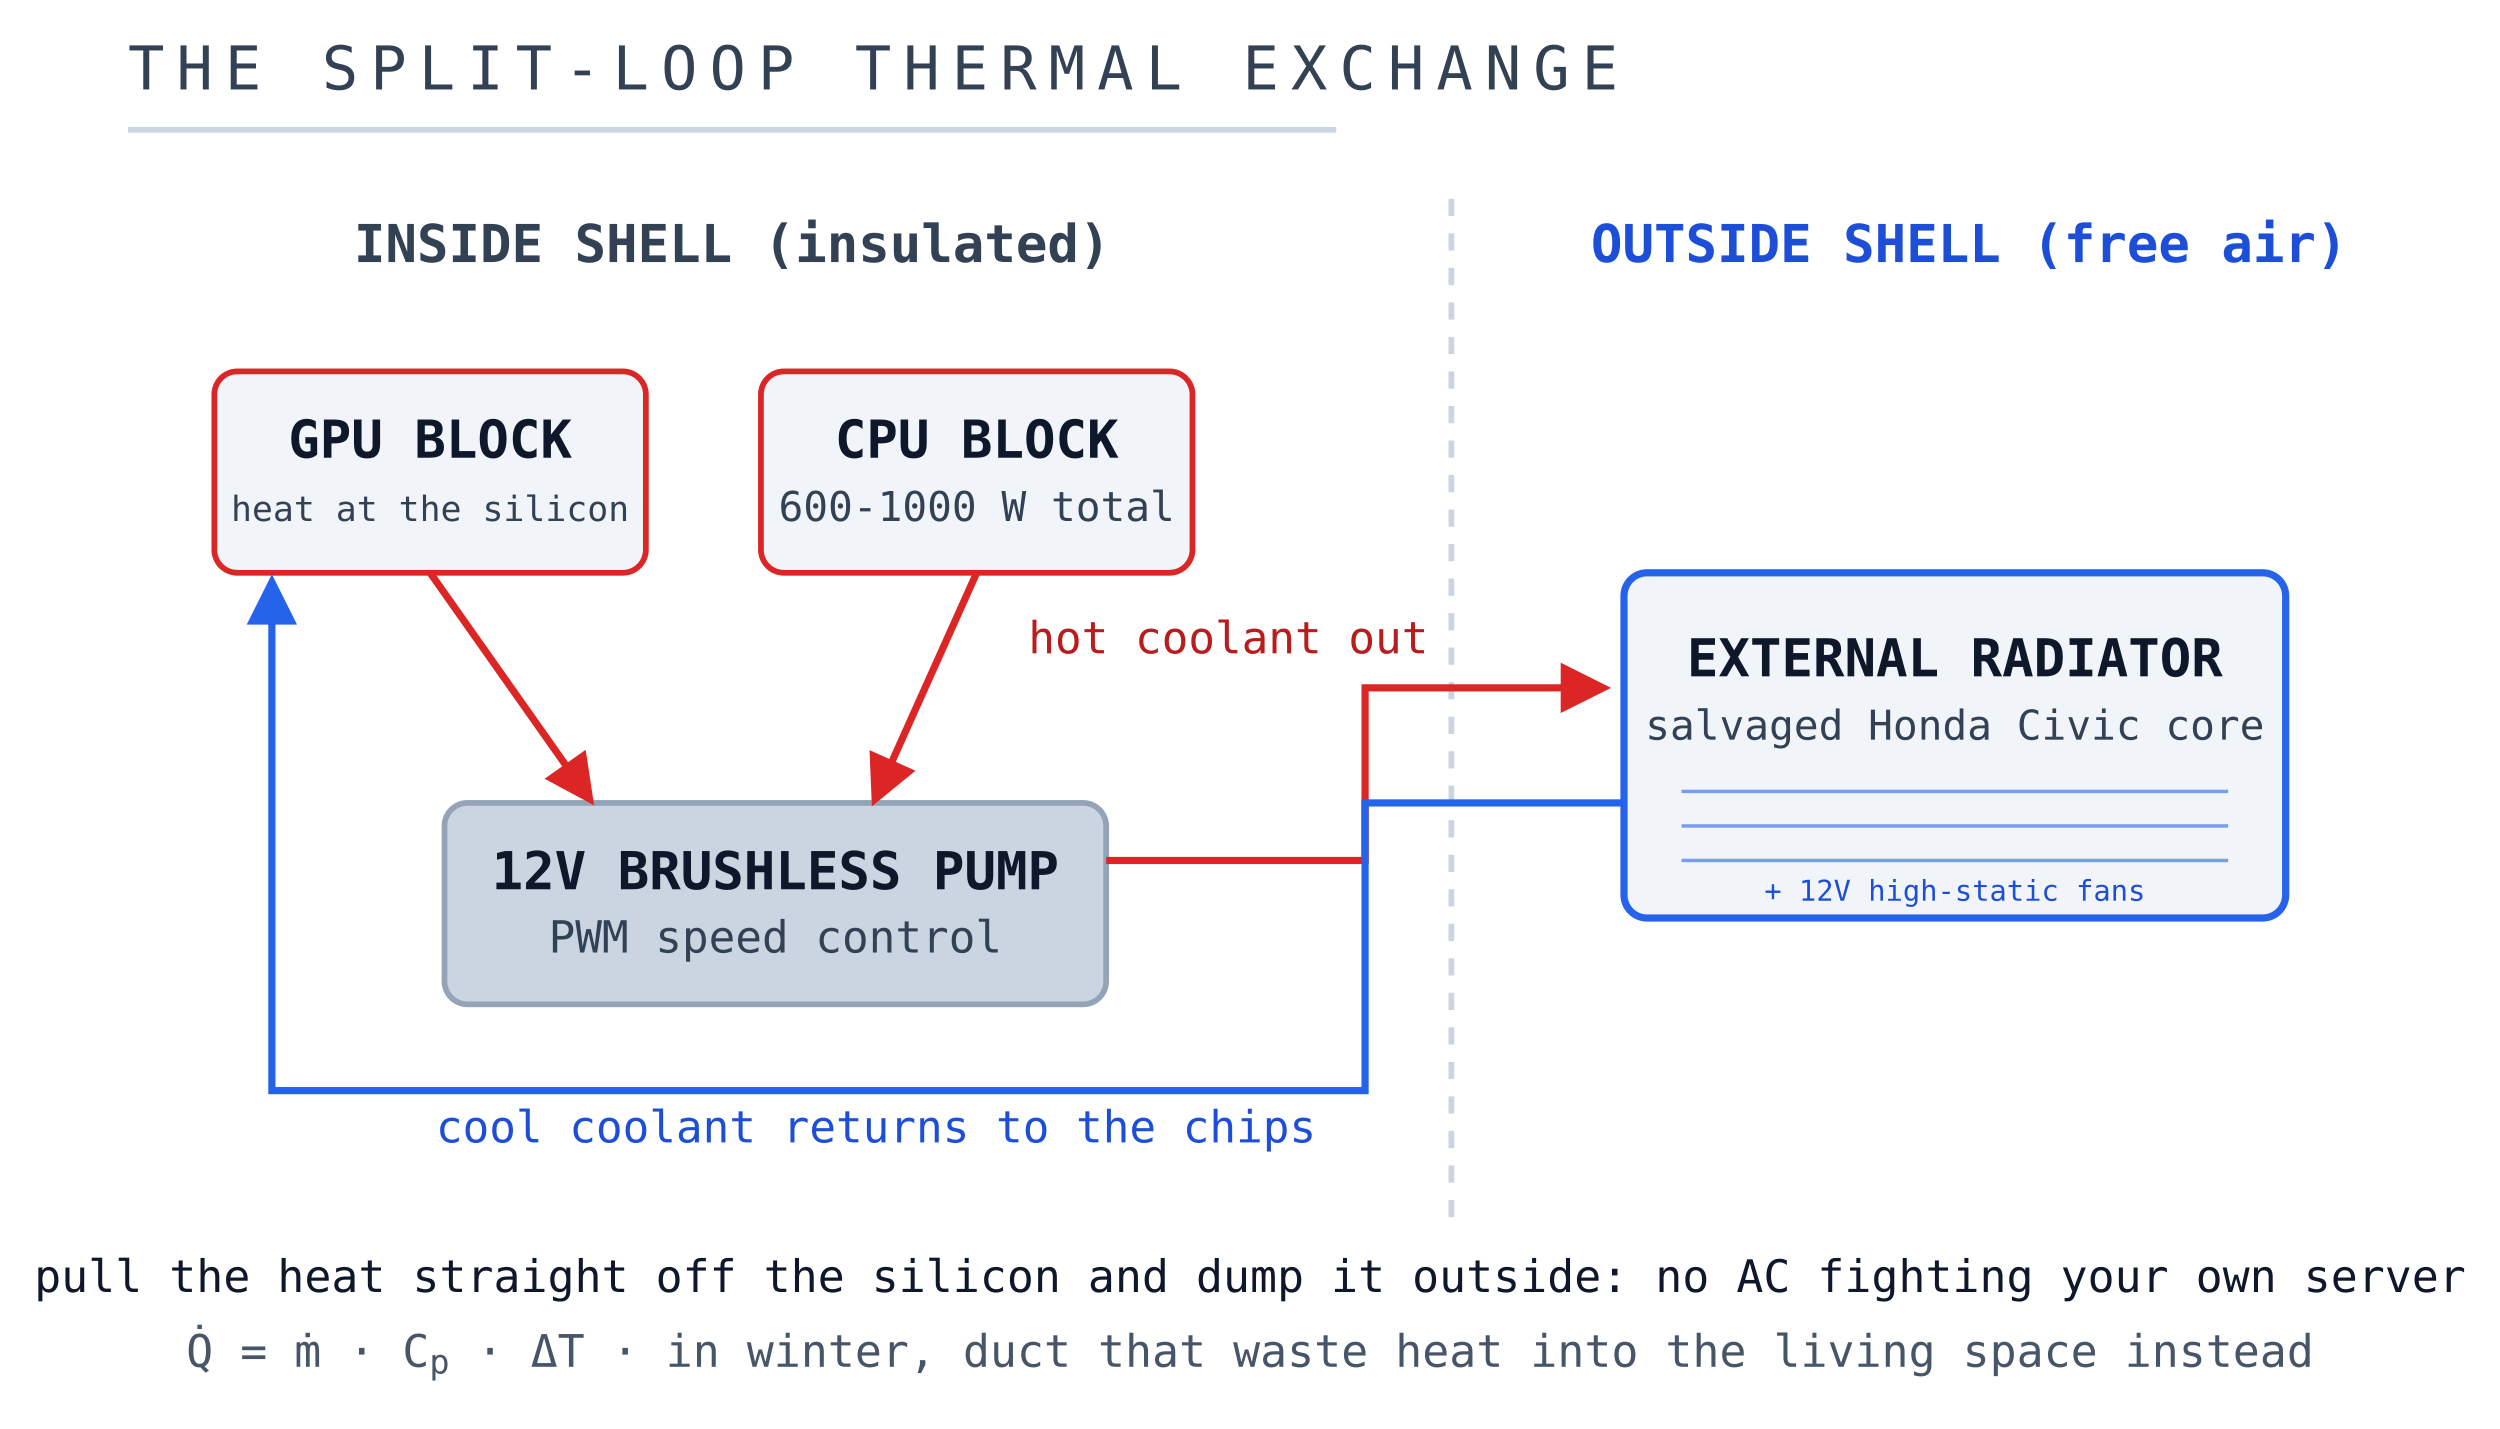
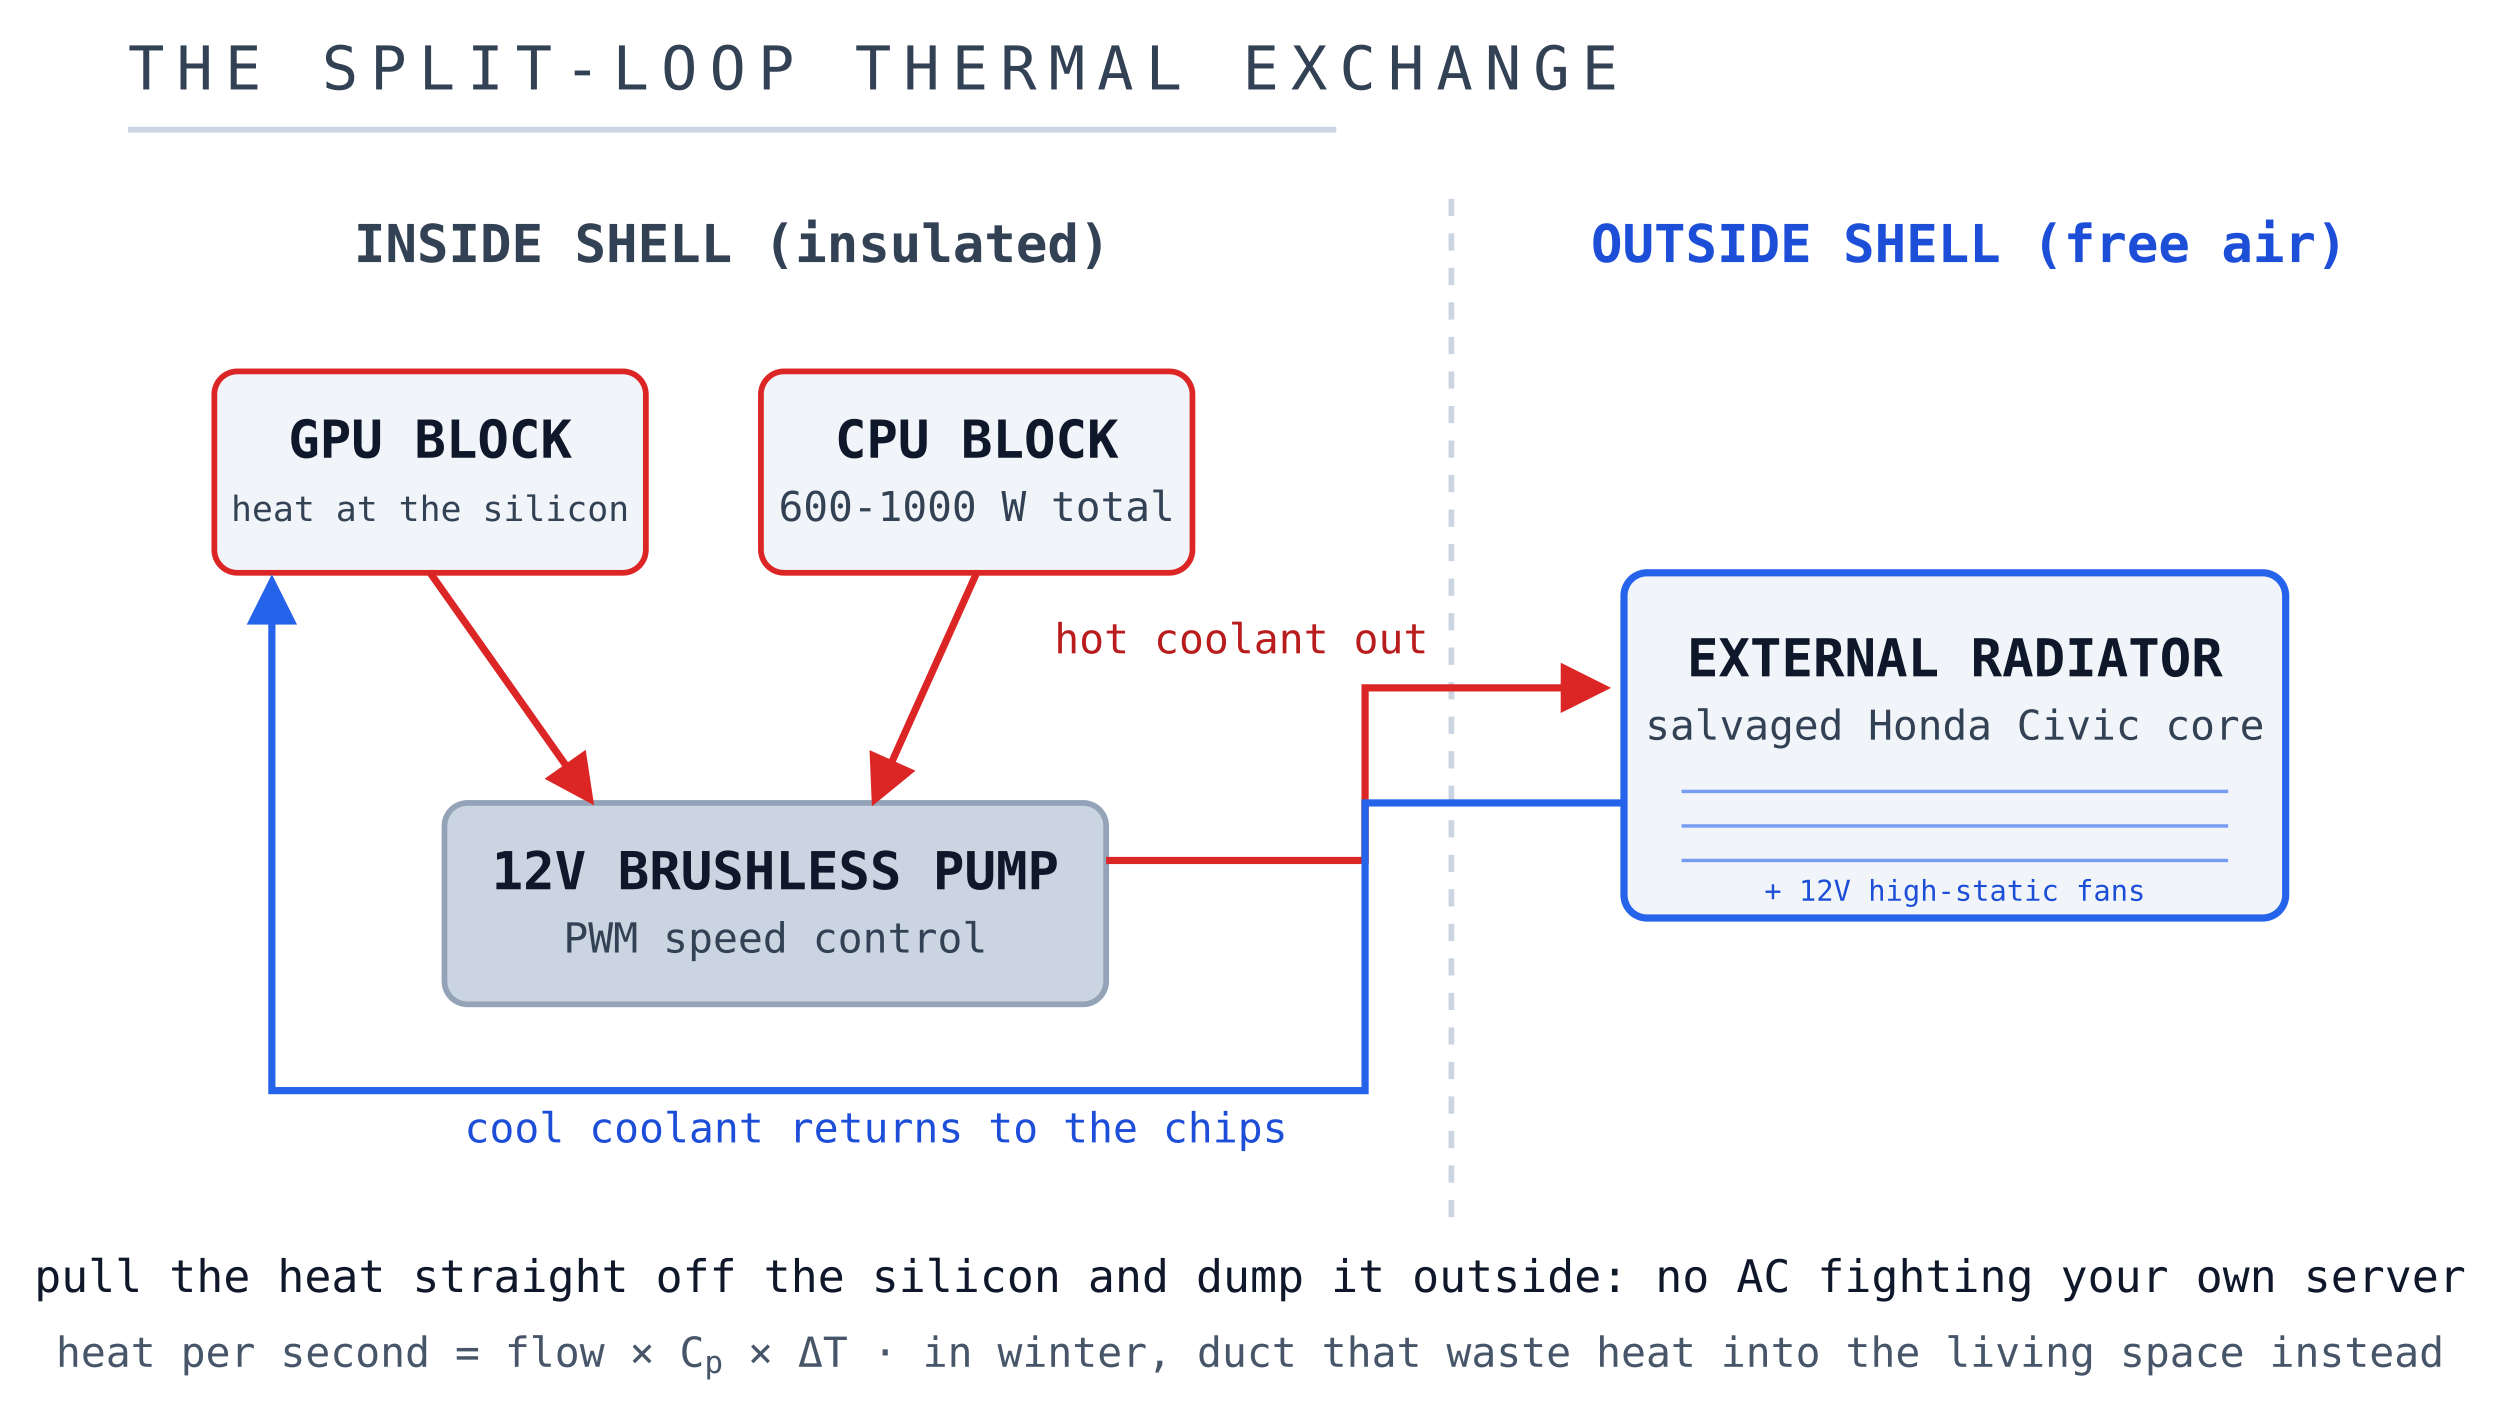
- <svg xmlns="http://www.w3.org/2000/svg" viewBox="-4.5 20.9 869 496.7" font-family="'JetBrains Mono','SFMono-Regular',Menlo,Consolas,monospace">
+ <svg xmlns="http://www.w3.org/2000/svg" viewBox="-4.5 20.9 869 496.2" font-family="'JetBrains Mono','SFMono-Regular',Menlo,Consolas,monospace">
  <defs>
    <marker id="ah" viewBox="0 0 10 10" refX="8" refY="5" markerWidth="7" markerHeight="7" orient="auto-start-reverse">
      <path d="M0,0L10,5L0,10z" fill="#dc2626" />
    </marker>
    <marker id="ac" viewBox="0 0 10 10" refX="8" refY="5" markerWidth="7" markerHeight="7" orient="auto-start-reverse">
      <path d="M0,0L10,5L0,10z" fill="#2563eb" />
    </marker>
  </defs>
  <text x="40" y="52" font-size="21" letter-spacing="4.2" fill="#334155">THE SPLIT-LOOP THERMAL EXCHANGE</text>
  <line x1="40" y1="66" x2="460" y2="66" stroke="#cbd5e1" stroke-width="2" />
  <line x1="500" y1="90" x2="500" y2="446" stroke="#cbd5e1" stroke-width="2" stroke-dasharray="6 6" />
  <text x="250" y="112" font-size="18.2" font-weight="600" fill="#334155" text-anchor="middle">INSIDE SHELL (insulated)</text>
  <text x="680" y="112" font-size="18.2" font-weight="600" fill="#1d4ed8" text-anchor="middle">OUTSIDE SHELL (free air)</text>
  <rect x="70" y="150" width="150" height="70" rx="8" fill="#f1f5f9" stroke="#dc2626" stroke-width="2" />
  <text x="145" y="180" font-size="18.2" font-weight="600" fill="#0f172a" text-anchor="middle">GPU BLOCK</text>
  <text x="145" y="202" font-size="12.1" fill="#334155" text-anchor="middle">heat at the silicon</text>
  <rect x="260" y="150" width="150" height="70" rx="8" fill="#f1f5f9" stroke="#dc2626" stroke-width="2" />
  <text x="335" y="180" font-size="18.2" font-weight="600" fill="#0f172a" text-anchor="middle">CPU BLOCK</text>
  <text x="335" y="202" font-size="14.3" fill="#334155" text-anchor="middle">600-1000 W total</text>
  <rect x="150" y="300" width="230" height="70" rx="8" fill="#cbd5e1" stroke="#94a3b8" stroke-width="2" />
  <text x="265" y="330" font-size="18.2" font-weight="600" fill="#0f172a" text-anchor="middle">12V BRUSHLESS PUMP</text>
-   <text x="265" y="352" font-size="15.4" fill="#334155" text-anchor="middle">PWM speed control</text>
+   <text x="265" y="352" font-size="14.4" fill="#334155" text-anchor="middle">PWM speed control</text>
  <rect x="560" y="220" width="230" height="120" rx="8" fill="#f1f5f9" stroke="#2563eb" stroke-width="2.5" />
  <text x="675" y="256" font-size="18.2" font-weight="600" fill="#0f172a" text-anchor="middle">EXTERNAL RADIATOR</text>
  <text x="675" y="278" font-size="14.3" fill="#334155" text-anchor="middle">salvaged Honda Civic core</text>
  <g stroke="#2563eb" stroke-width="1.2" opacity="0.6">
    <line x1="580" y1="296" x2="770" y2="296" />
    <line x1="580" y1="308" x2="770" y2="308" />
    <line x1="580" y1="320" x2="770" y2="320" />
  </g>
  <text x="675" y="334" font-size="10" fill="#1d4ed8" text-anchor="middle">+ 12V high-static fans</text>
  <line x1="145" y1="220" x2="200" y2="298" stroke="#dc2626" stroke-width="2.5" marker-end="url(#ah)" />
  <line x1="335" y1="220" x2="300" y2="298" stroke="#dc2626" stroke-width="2.5" marker-end="url(#ah)" />
  <path d="M 380 320 L 470 320 L 470 260 L 552 260" fill="none" stroke="#dc2626" stroke-width="2.5" marker-end="url(#ah)" />
-   <text x="492" y="248" font-size="15.4" fill="#b91c1c" text-anchor="end">hot coolant out</text>
+   <text x="492" y="248" font-size="14.4" fill="#b91c1c" text-anchor="end">hot coolant out</text>
  <path d="M 560 300 L 470 300 L 470 400 L 90 400 L 90 224" fill="none" stroke="#2563eb" stroke-width="2.5" marker-end="url(#ac)" />
-   <text x="300" y="418" font-size="15.4" fill="#1d4ed8" text-anchor="middle">cool coolant returns to the chips</text>
+   <text x="300" y="418" font-size="14.4" fill="#1d4ed8" text-anchor="middle">cool coolant returns to the chips</text>
  <text x="430" y="470" font-size="15.6" fill="#0f172a" text-anchor="middle">pull the heat straight off the silicon and dump it outside: no AC fighting your own server</text>
-   <text x="430" y="496" font-size="15.6" fill="#475569" text-anchor="middle">Q̇ = ṁ · C<tspan baseline-shift="sub" font-size="75%">p</tspan> · ΔT · in winter, duct that waste heat into the living space instead</text>
+   <text x="430" y="496" font-size="14.4" fill="#475569" text-anchor="middle">heat per second = flow × C<tspan baseline-shift="sub" font-size="75%">p</tspan> × ΔT · in winter, duct that waste heat into the living space instead</text>
</svg>
